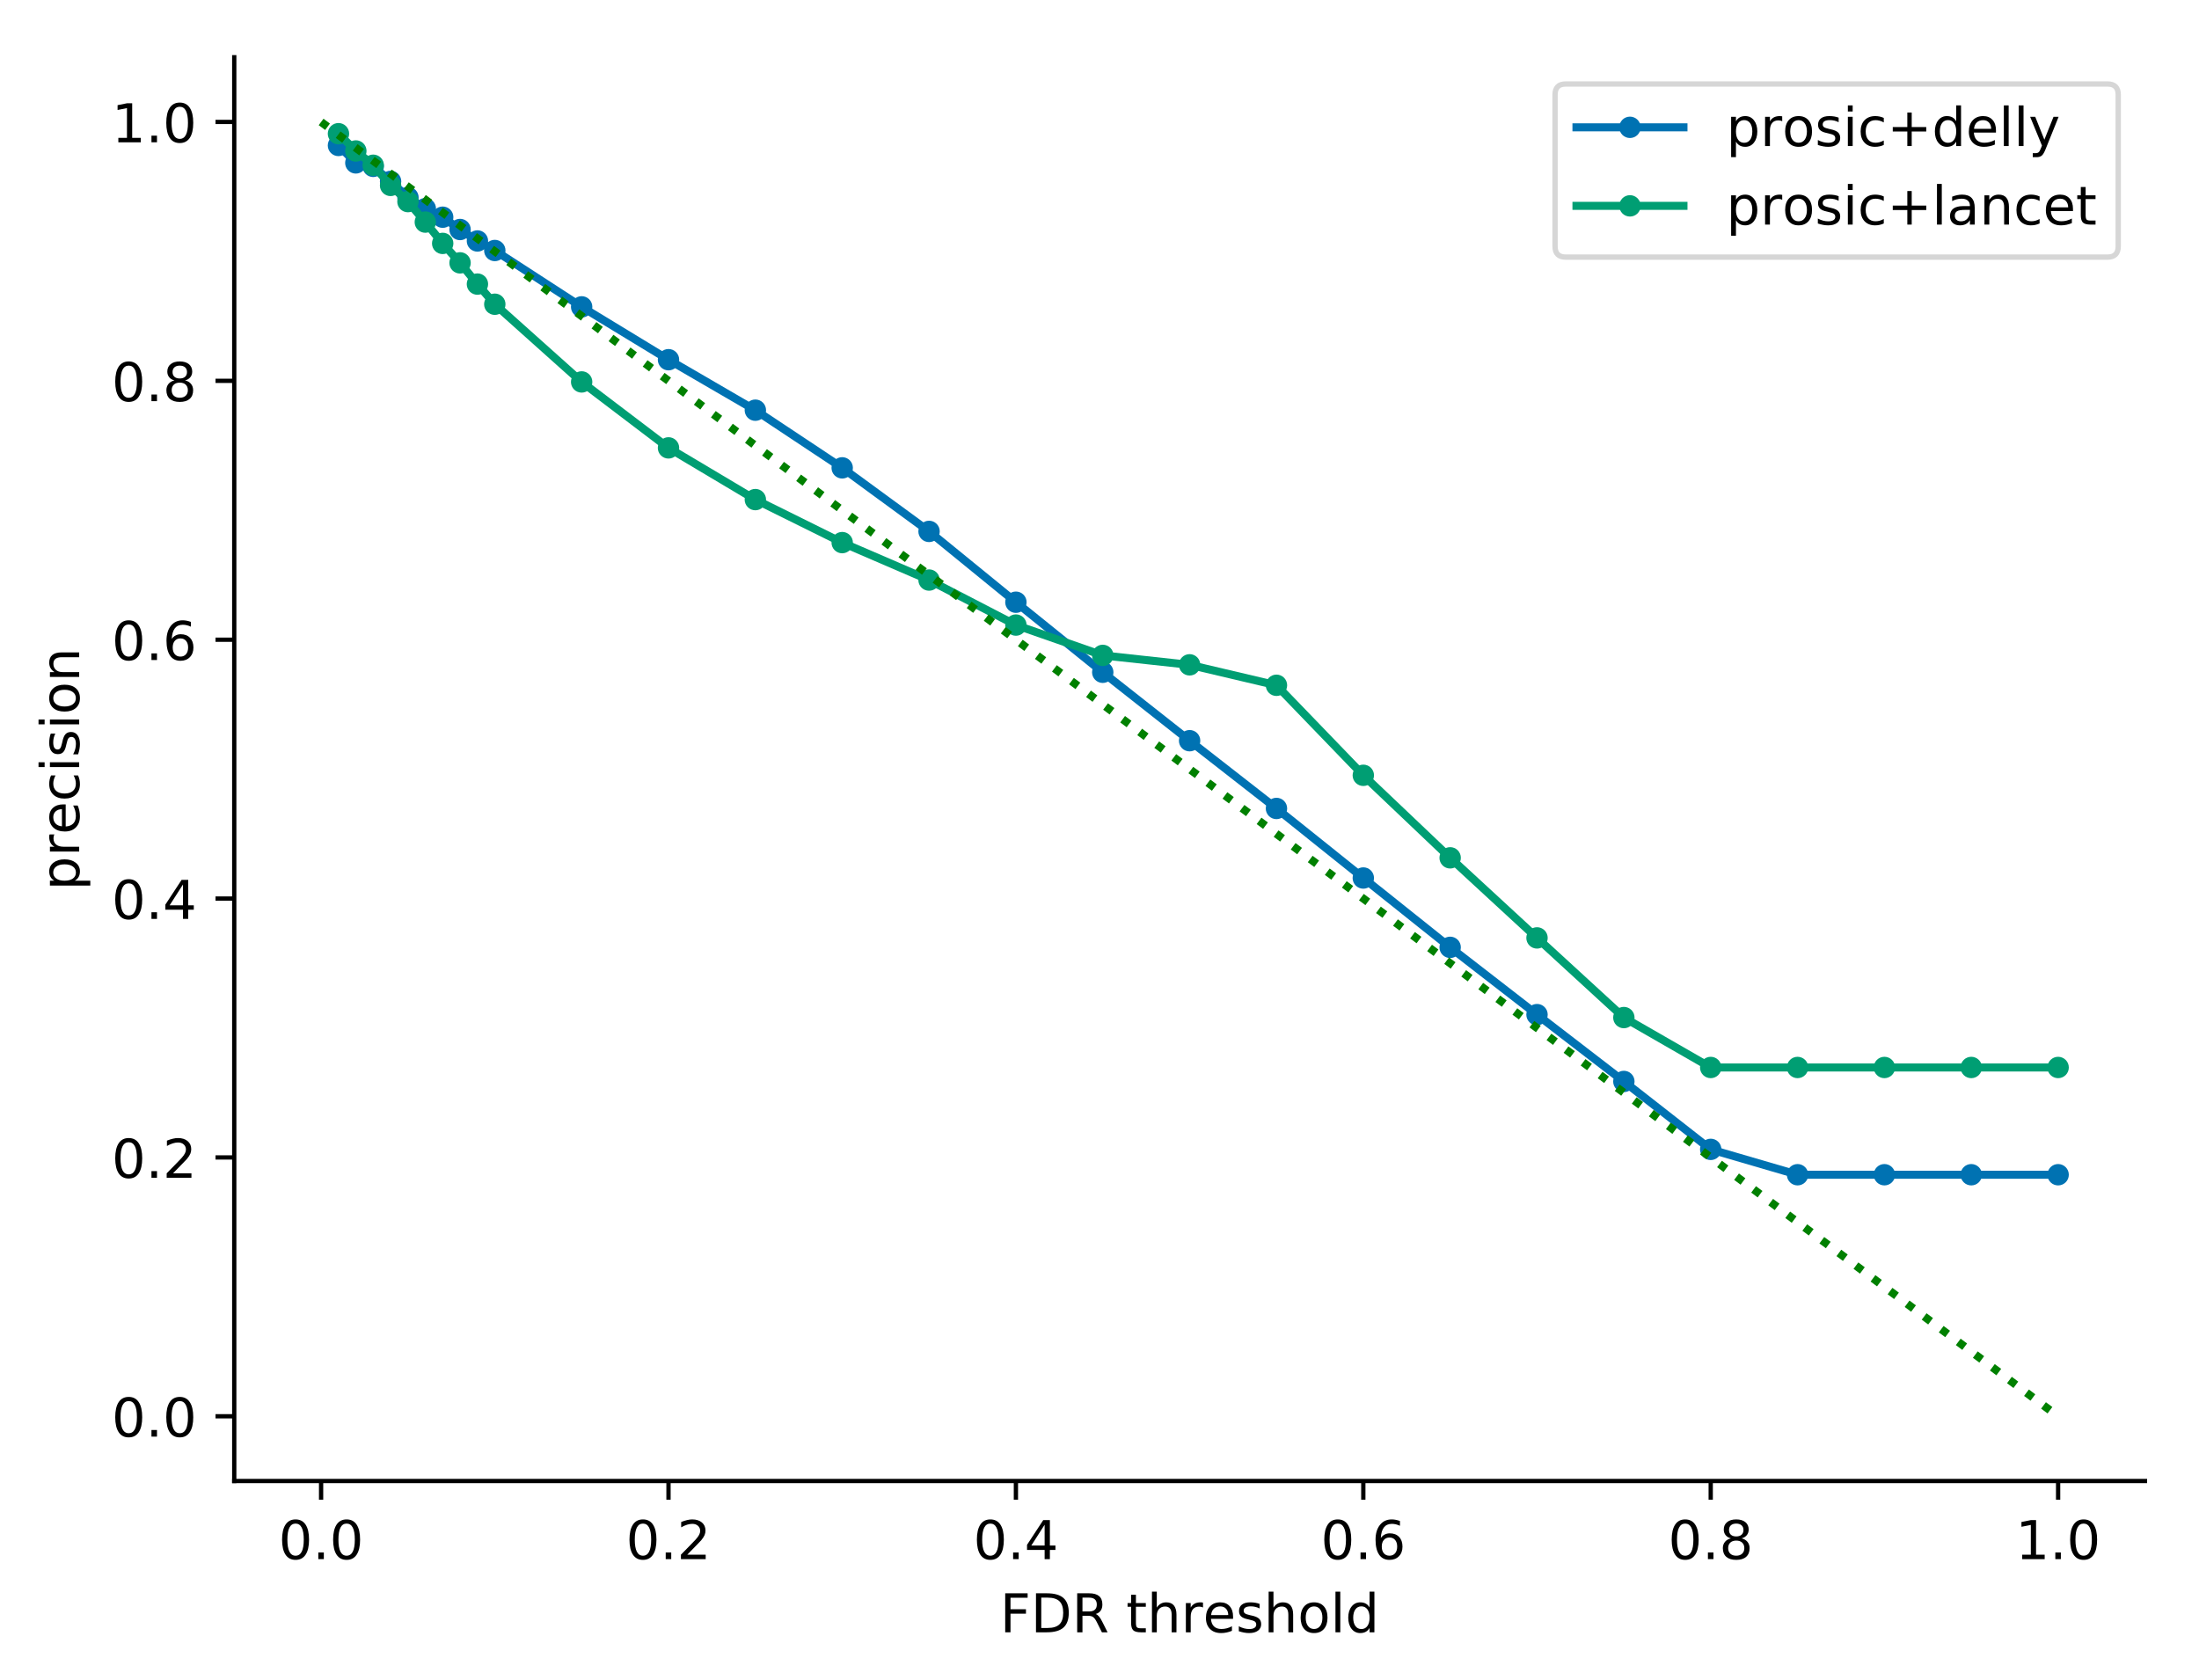
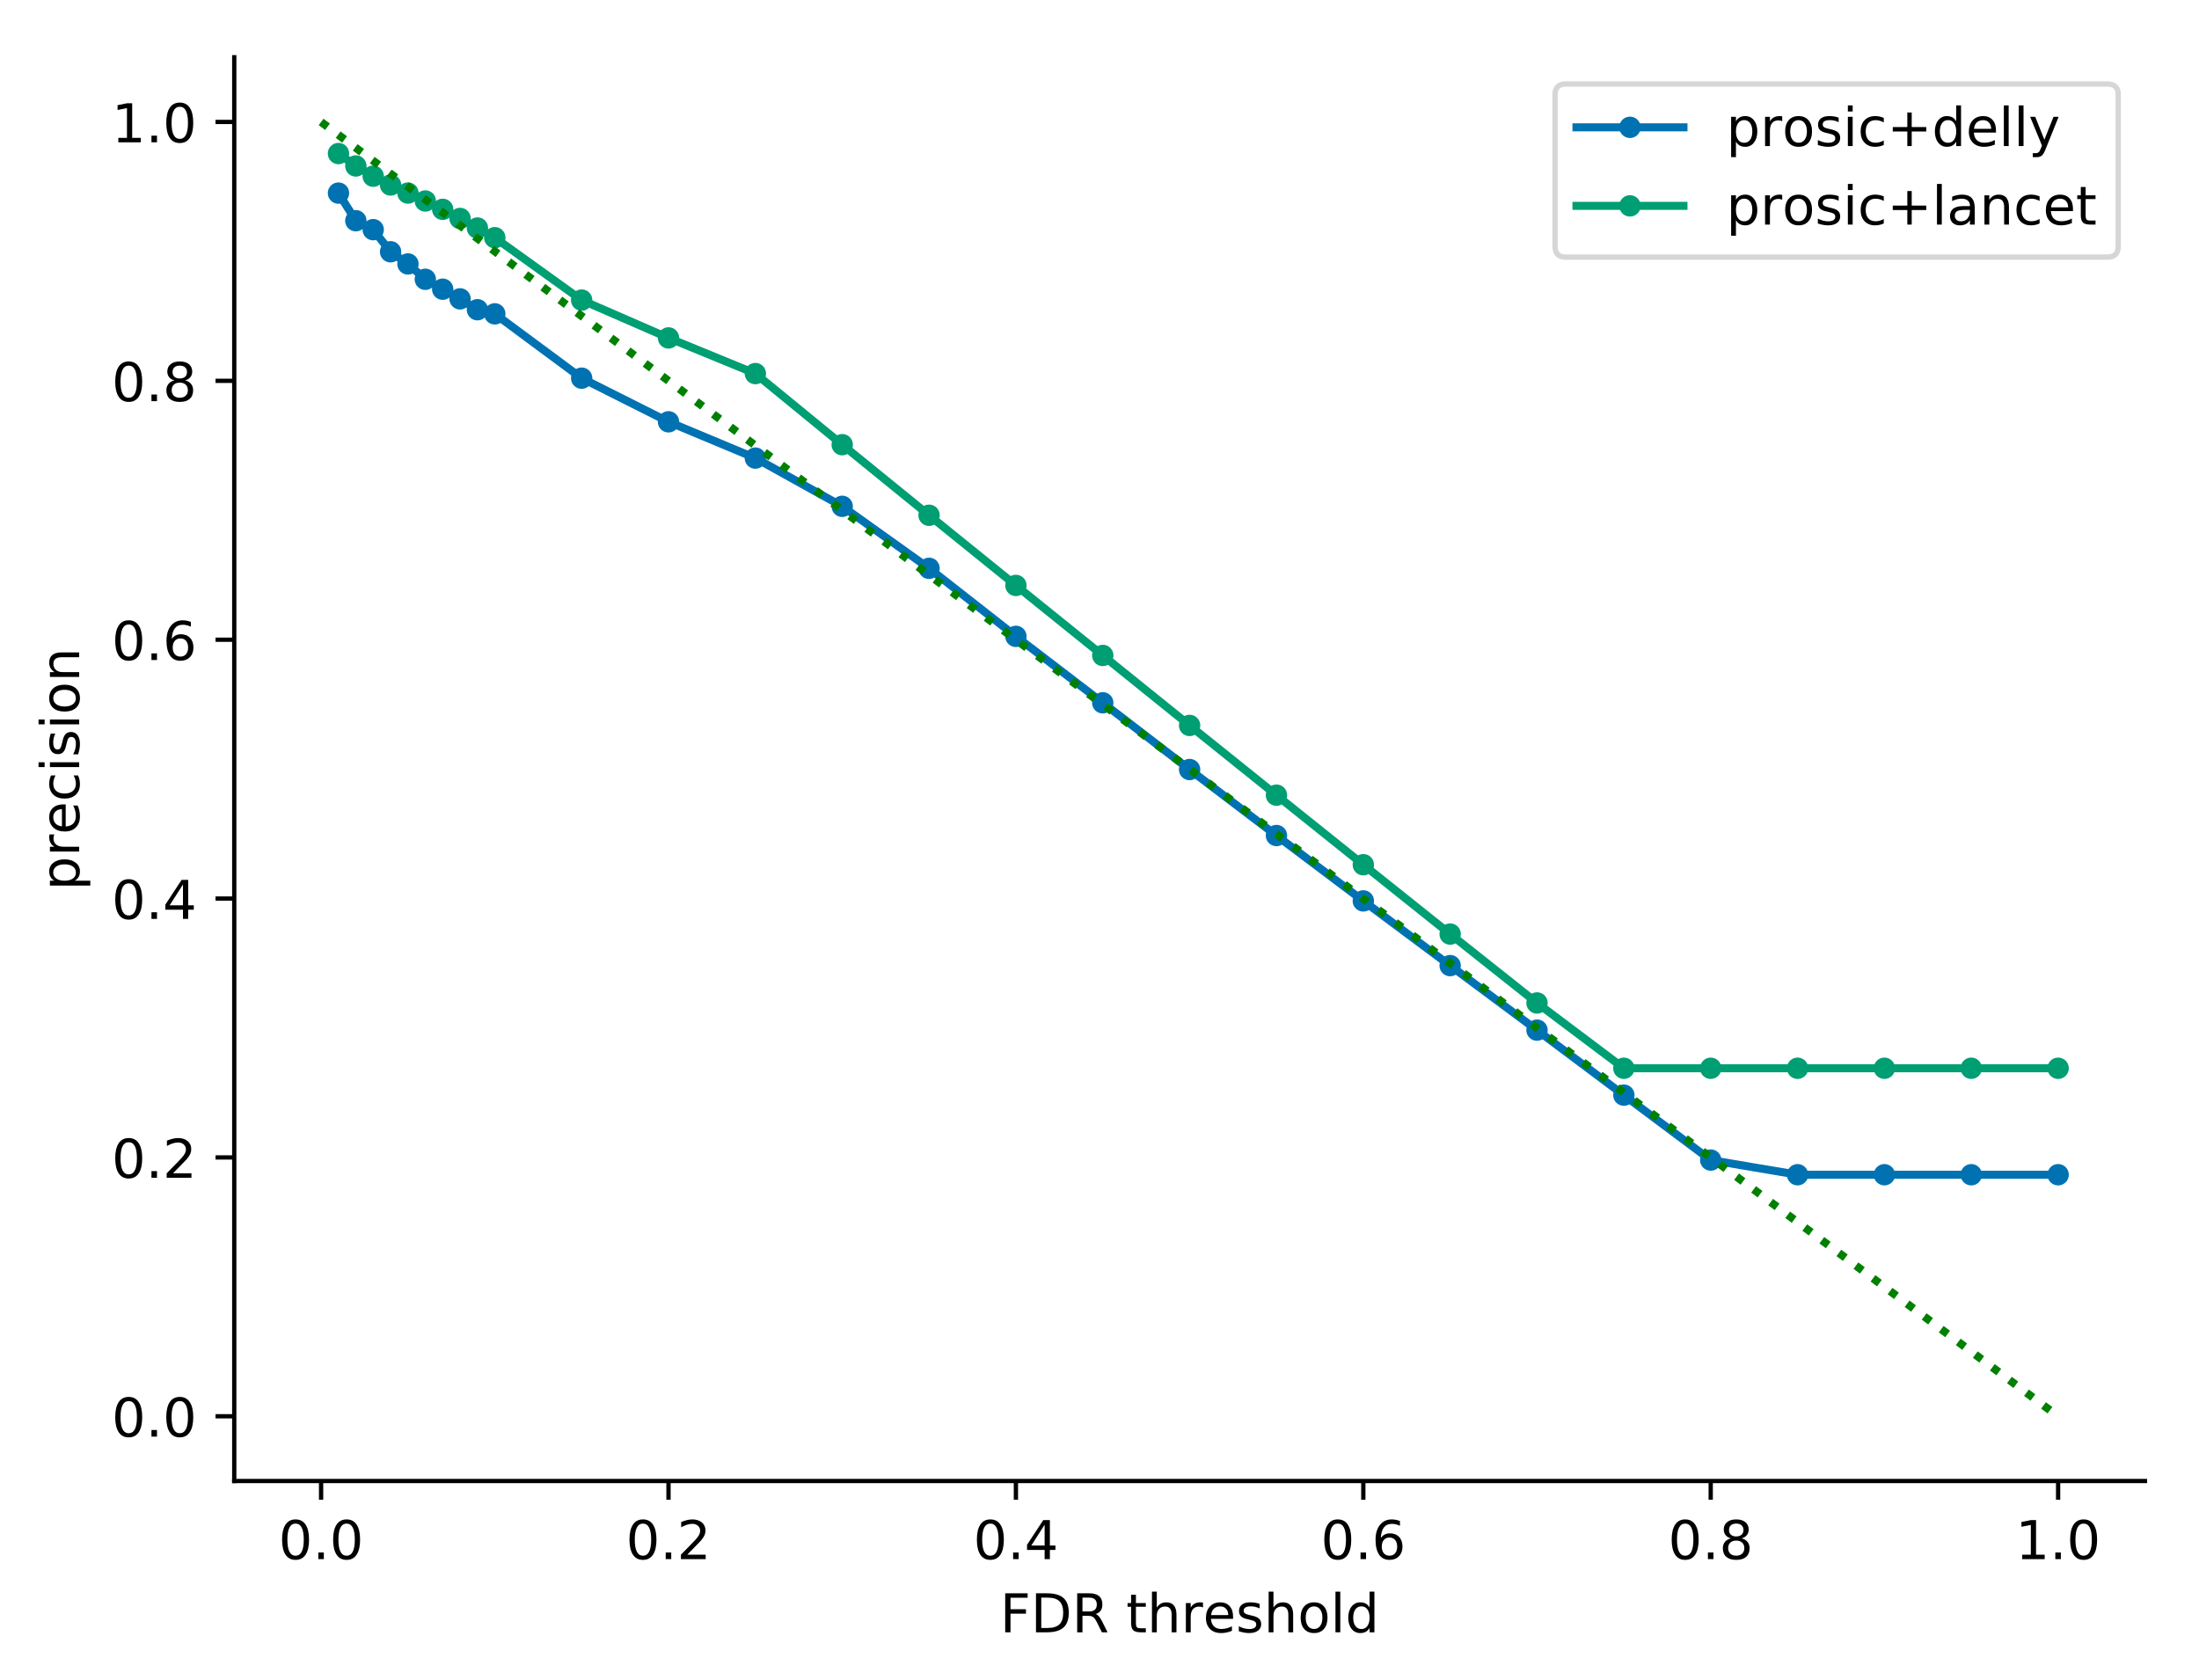
<svg xmlns="http://www.w3.org/2000/svg" xmlns:xlink="http://www.w3.org/1999/xlink" height="314pt" version="1.1" viewBox="0 0 411 314" width="411pt">
  <defs>
    <style type="text/css">
*{stroke-linecap:butt;stroke-linejoin:round;}
  </style>
  </defs>
  <g id="figure_1">
    <g id="patch_1">
      <path d="M 0 314.368  L 411.601 314.368  L 411.601 0  L 0 0  z " style="fill:#ffffff;" />
    </g>
    <g id="axes_1">
      <g id="patch_2">
        <path d="M 43.781 276.812  L 400.901 276.812  L 400.901 10.7  L 43.781 10.7  z " style="fill:#ffffff;" />
      </g>
      <g id="matplotlib.axis_1">
        <g id="xtick_1">
          <g id="line2d_1">
            <defs>
-               <path d="M 0 0  L 0 3.5  " id="mfc6775527a" style="stroke:#000000;stroke-width:0.8;" />
-             </defs>
-             <g>
-               <use style="stroke:#000000;stroke-width:0.8;" x="60.014" xlink:href="#mfc6775527a" y="276.812" />
+               <path d="M 0 0  L 0 3.5  " id="m15ee661f2f" style="stroke:#000000;stroke-width:0.8;" />
+             </defs>
+             <g>
+               <use style="stroke:#000000;stroke-width:0.8;" x="60.014" xlink:href="#m15ee661f2f" y="276.812" />
            </g>
          </g>
          <g id="text_1">
            <defs>
              <path d="M 31.781 66.406  Q 24.172 66.406 20.328 58.906  Q 16.5 51.422 16.5 36.375  Q 16.5 21.391 20.328 13.891  Q 24.172 6.391 31.781 6.391  Q 39.453 6.391 43.281 13.891  Q 47.125 21.391 47.125 36.375  Q 47.125 51.422 43.281 58.906  Q 39.453 66.406 31.781 66.406  z M 31.781 74.219  Q 44.047 74.219 50.516 64.516  Q 56.984 54.828 56.984 36.375  Q 56.984 17.969 50.516 8.266  Q 44.047 -1.422 31.781 -1.422  Q 19.531 -1.422 13.062 8.266  Q 6.594 17.969 6.594 36.375  Q 6.594 54.828 13.062 64.516  Q 19.531 74.219 31.781 74.219  z " id="DejaVuSans-30" />
              <path d="M 10.688 12.406  L 21 12.406  L 21 0  L 10.688 0  z " id="DejaVuSans-2e" />
            </defs>
            <g transform="translate(52.06242 291.4104)scale(0.1 -0.1)">
              <use xlink:href="#DejaVuSans-30" />
              <use x="63.623" xlink:href="#DejaVuSans-2e" />
              <use x="95.41" xlink:href="#DejaVuSans-30" />
            </g>
          </g>
        </g>
        <g id="xtick_2">
          <g id="line2d_2">
            <g>
-               <use style="stroke:#000000;stroke-width:0.8;" x="124.945" xlink:href="#mfc6775527a" y="276.812" />
+               <use style="stroke:#000000;stroke-width:0.8;" x="124.945" xlink:href="#m15ee661f2f" y="276.812" />
            </g>
          </g>
          <g id="text_2">
            <defs>
              <path d="M 19.188 8.297  L 53.609 8.297  L 53.609 0  L 7.328 0  L 7.328 8.297  Q 12.938 14.109 22.625 23.891  Q 32.328 33.688 34.812 36.531  Q 39.547 41.844 41.422 45.531  Q 43.312 49.219 43.312 52.781  Q 43.312 58.594 39.234 62.25  Q 35.156 65.922 28.609 65.922  Q 23.969 65.922 18.812 64.312  Q 13.672 62.703 7.812 59.422  L 7.812 69.391  Q 13.766 71.781 18.938 73  Q 24.125 74.219 28.422 74.219  Q 39.75 74.219 46.484 68.547  Q 53.219 62.891 53.219 53.422  Q 53.219 48.922 51.531 44.891  Q 49.859 40.875 45.406 35.406  Q 44.188 33.984 37.641 27.219  Q 31.109 20.453 19.188 8.297  z " id="DejaVuSans-32" />
            </defs>
            <g transform="translate(116.9933 291.4104)scale(0.1 -0.1)">
              <use xlink:href="#DejaVuSans-30" />
              <use x="63.623" xlink:href="#DejaVuSans-2e" />
              <use x="95.41" xlink:href="#DejaVuSans-32" />
            </g>
          </g>
        </g>
        <g id="xtick_3">
          <g id="line2d_3">
            <g>
-               <use style="stroke:#000000;stroke-width:0.8;" x="189.876" xlink:href="#mfc6775527a" y="276.812" />
+               <use style="stroke:#000000;stroke-width:0.8;" x="189.876" xlink:href="#m15ee661f2f" y="276.812" />
            </g>
          </g>
          <g id="text_3">
            <defs>
              <path d="M 37.797 64.312  L 12.891 25.391  L 37.797 25.391  z M 35.203 72.906  L 47.609 72.906  L 47.609 25.391  L 58.016 25.391  L 58.016 17.188  L 47.609 17.188  L 47.609 0  L 37.797 0  L 37.797 17.188  L 4.891 17.188  L 4.891 26.703  z " id="DejaVuSans-34" />
            </defs>
            <g transform="translate(181.9242 291.4104)scale(0.1 -0.1)">
              <use xlink:href="#DejaVuSans-30" />
              <use x="63.623" xlink:href="#DejaVuSans-2e" />
              <use x="95.41" xlink:href="#DejaVuSans-34" />
            </g>
          </g>
        </g>
        <g id="xtick_4">
          <g id="line2d_4">
            <g>
-               <use style="stroke:#000000;stroke-width:0.8;" x="254.807" xlink:href="#mfc6775527a" y="276.812" />
+               <use style="stroke:#000000;stroke-width:0.8;" x="254.807" xlink:href="#m15ee661f2f" y="276.812" />
            </g>
          </g>
          <g id="text_4">
            <defs>
              <path d="M 33.016 40.375  Q 26.375 40.375 22.484 35.828  Q 18.609 31.297 18.609 23.391  Q 18.609 15.531 22.484 10.953  Q 26.375 6.391 33.016 6.391  Q 39.656 6.391 43.531 10.953  Q 47.406 15.531 47.406 23.391  Q 47.406 31.297 43.531 35.828  Q 39.656 40.375 33.016 40.375  z M 52.594 71.297  L 52.594 62.312  Q 48.875 64.062 45.094 64.984  Q 41.312 65.922 37.594 65.922  Q 27.828 65.922 22.672 59.328  Q 17.531 52.734 16.797 39.406  Q 19.672 43.656 24.016 45.922  Q 28.375 48.188 33.594 48.188  Q 44.578 48.188 50.953 41.516  Q 57.328 34.859 57.328 23.391  Q 57.328 12.156 50.688 5.359  Q 44.047 -1.422 33.016 -1.422  Q 20.359 -1.422 13.672 8.266  Q 6.984 17.969 6.984 36.375  Q 6.984 53.656 15.188 63.938  Q 23.391 74.219 37.203 74.219  Q 40.922 74.219 44.703 73.484  Q 48.484 72.75 52.594 71.297  z " id="DejaVuSans-36" />
            </defs>
            <g transform="translate(246.8551 291.4104)scale(0.1 -0.1)">
              <use xlink:href="#DejaVuSans-30" />
              <use x="63.623" xlink:href="#DejaVuSans-2e" />
              <use x="95.41" xlink:href="#DejaVuSans-36" />
            </g>
          </g>
        </g>
        <g id="xtick_5">
          <g id="line2d_5">
            <g>
-               <use style="stroke:#000000;stroke-width:0.8;" x="319.738" xlink:href="#mfc6775527a" y="276.812" />
+               <use style="stroke:#000000;stroke-width:0.8;" x="319.738" xlink:href="#m15ee661f2f" y="276.812" />
            </g>
          </g>
          <g id="text_5">
            <defs>
              <path d="M 31.781 34.625  Q 24.75 34.625 20.719 30.859  Q 16.703 27.094 16.703 20.516  Q 16.703 13.922 20.719 10.156  Q 24.75 6.391 31.781 6.391  Q 38.812 6.391 42.859 10.172  Q 46.922 13.969 46.922 20.516  Q 46.922 27.094 42.891 30.859  Q 38.875 34.625 31.781 34.625  z M 21.922 38.812  Q 15.578 40.375 12.031 44.719  Q 8.5 49.078 8.5 55.328  Q 8.5 64.062 14.719 69.141  Q 20.953 74.219 31.781 74.219  Q 42.672 74.219 48.875 69.141  Q 55.078 64.062 55.078 55.328  Q 55.078 49.078 51.531 44.719  Q 48 40.375 41.703 38.812  Q 48.828 37.156 52.797 32.312  Q 56.781 27.484 56.781 20.516  Q 56.781 9.906 50.312 4.234  Q 43.844 -1.422 31.781 -1.422  Q 19.734 -1.422 13.25 4.234  Q 6.781 9.906 6.781 20.516  Q 6.781 27.484 10.781 32.312  Q 14.797 37.156 21.922 38.812  z M 18.312 54.391  Q 18.312 48.734 21.844 45.562  Q 25.391 42.391 31.781 42.391  Q 38.141 42.391 41.719 45.562  Q 45.312 48.734 45.312 54.391  Q 45.312 60.062 41.719 63.234  Q 38.141 66.406 31.781 66.406  Q 25.391 66.406 21.844 63.234  Q 18.312 60.062 18.312 54.391  z " id="DejaVuSans-38" />
            </defs>
            <g transform="translate(311.7861 291.4104)scale(0.1 -0.1)">
              <use xlink:href="#DejaVuSans-30" />
              <use x="63.623" xlink:href="#DejaVuSans-2e" />
              <use x="95.41" xlink:href="#DejaVuSans-38" />
            </g>
          </g>
        </g>
        <g id="xtick_6">
          <g id="line2d_6">
            <g>
-               <use style="stroke:#000000;stroke-width:0.8;" x="384.669" xlink:href="#mfc6775527a" y="276.812" />
+               <use style="stroke:#000000;stroke-width:0.8;" x="384.669" xlink:href="#m15ee661f2f" y="276.812" />
            </g>
          </g>
          <g id="text_6">
            <defs>
              <path d="M 12.406 8.297  L 28.516 8.297  L 28.516 63.922  L 10.984 60.406  L 10.984 69.391  L 28.422 72.906  L 38.281 72.906  L 38.281 8.297  L 54.391 8.297  L 54.391 0  L 12.406 0  z " id="DejaVuSans-31" />
            </defs>
            <g transform="translate(376.717 291.4104)scale(0.1 -0.1)">
              <use xlink:href="#DejaVuSans-31" />
              <use x="63.623" xlink:href="#DejaVuSans-2e" />
              <use x="95.41" xlink:href="#DejaVuSans-30" />
            </g>
          </g>
        </g>
        <g id="text_7">
          <defs>
            <path d="M 9.812 72.906  L 51.703 72.906  L 51.703 64.594  L 19.672 64.594  L 19.672 43.109  L 48.578 43.109  L 48.578 34.812  L 19.672 34.812  L 19.672 0  L 9.812 0  z " id="DejaVuSans-46" />
            <path d="M 19.672 64.797  L 19.672 8.109  L 31.594 8.109  Q 46.688 8.109 53.688 14.938  Q 60.688 21.781 60.688 36.531  Q 60.688 51.172 53.688 57.984  Q 46.688 64.797 31.594 64.797  z M 9.812 72.906  L 30.078 72.906  Q 51.266 72.906 61.172 64.094  Q 71.094 55.281 71.094 36.531  Q 71.094 17.672 61.125 8.828  Q 51.172 0 30.078 0  L 9.812 0  z " id="DejaVuSans-44" />
            <path d="M 44.391 34.188  Q 47.562 33.109 50.562 29.594  Q 53.562 26.078 56.594 19.922  L 66.609 0  L 56 0  L 46.688 18.703  Q 43.062 26.031 39.672 28.422  Q 36.281 30.812 30.422 30.812  L 19.672 30.812  L 19.672 0  L 9.812 0  L 9.812 72.906  L 32.078 72.906  Q 44.578 72.906 50.734 67.672  Q 56.891 62.453 56.891 51.906  Q 56.891 45.016 53.688 40.469  Q 50.484 35.938 44.391 34.188  z M 19.672 64.797  L 19.672 38.922  L 32.078 38.922  Q 39.203 38.922 42.844 42.219  Q 46.484 45.516 46.484 51.906  Q 46.484 58.297 42.844 61.547  Q 39.203 64.797 32.078 64.797  z " id="DejaVuSans-52" />
            <path id="DejaVuSans-20" />
            <path d="M 18.312 70.219  L 18.312 54.688  L 36.812 54.688  L 36.812 47.703  L 18.312 47.703  L 18.312 18.016  Q 18.312 11.328 20.141 9.422  Q 21.969 7.516 27.594 7.516  L 36.812 7.516  L 36.812 0  L 27.594 0  Q 17.188 0 13.234 3.875  Q 9.281 7.766 9.281 18.016  L 9.281 47.703  L 2.688 47.703  L 2.688 54.688  L 9.281 54.688  L 9.281 70.219  z " id="DejaVuSans-74" />
            <path d="M 54.891 33.016  L 54.891 0  L 45.906 0  L 45.906 32.719  Q 45.906 40.484 42.875 44.328  Q 39.844 48.188 33.797 48.188  Q 26.516 48.188 22.312 43.547  Q 18.109 38.922 18.109 30.906  L 18.109 0  L 9.078 0  L 9.078 75.984  L 18.109 75.984  L 18.109 46.188  Q 21.344 51.125 25.703 53.562  Q 30.078 56 35.797 56  Q 45.219 56 50.047 50.172  Q 54.891 44.344 54.891 33.016  z " id="DejaVuSans-68" />
            <path d="M 41.109 46.297  Q 39.594 47.172 37.812 47.578  Q 36.031 48 33.891 48  Q 26.266 48 22.188 43.047  Q 18.109 38.094 18.109 28.812  L 18.109 0  L 9.078 0  L 9.078 54.688  L 18.109 54.688  L 18.109 46.188  Q 20.953 51.172 25.484 53.578  Q 30.031 56 36.531 56  Q 37.453 56 38.578 55.875  Q 39.703 55.766 41.062 55.516  z " id="DejaVuSans-72" />
            <path d="M 56.203 29.594  L 56.203 25.203  L 14.891 25.203  Q 15.484 15.922 20.484 11.062  Q 25.484 6.203 34.422 6.203  Q 39.594 6.203 44.453 7.469  Q 49.312 8.734 54.109 11.281  L 54.109 2.781  Q 49.266 0.734 44.188 -0.344  Q 39.109 -1.422 33.891 -1.422  Q 20.797 -1.422 13.156 6.188  Q 5.516 13.812 5.516 26.812  Q 5.516 40.234 12.766 48.109  Q 20.016 56 32.328 56  Q 43.359 56 49.781 48.891  Q 56.203 41.797 56.203 29.594  z M 47.219 32.234  Q 47.125 39.594 43.094 43.984  Q 39.062 48.391 32.422 48.391  Q 24.906 48.391 20.391 44.141  Q 15.875 39.891 15.188 32.172  z " id="DejaVuSans-65" />
            <path d="M 44.281 53.078  L 44.281 44.578  Q 40.484 46.531 36.375 47.5  Q 32.281 48.484 27.875 48.484  Q 21.188 48.484 17.844 46.438  Q 14.5 44.391 14.5 40.281  Q 14.5 37.156 16.891 35.375  Q 19.281 33.594 26.516 31.984  L 29.594 31.297  Q 39.156 29.25 43.188 25.516  Q 47.219 21.781 47.219 15.094  Q 47.219 7.469 41.188 3.016  Q 35.156 -1.422 24.609 -1.422  Q 20.219 -1.422 15.453 -0.562  Q 10.688 0.297 5.422 2  L 5.422 11.281  Q 10.406 8.688 15.234 7.391  Q 20.062 6.109 24.812 6.109  Q 31.156 6.109 34.562 8.281  Q 37.984 10.453 37.984 14.406  Q 37.984 18.062 35.516 20.016  Q 33.062 21.969 24.703 23.781  L 21.578 24.516  Q 13.234 26.266 9.516 29.906  Q 5.812 33.547 5.812 39.891  Q 5.812 47.609 11.281 51.797  Q 16.75 56 26.812 56  Q 31.781 56 36.172 55.266  Q 40.578 54.547 44.281 53.078  z " id="DejaVuSans-73" />
            <path d="M 30.609 48.391  Q 23.391 48.391 19.188 42.75  Q 14.984 37.109 14.984 27.297  Q 14.984 17.484 19.156 11.844  Q 23.344 6.203 30.609 6.203  Q 37.797 6.203 41.984 11.859  Q 46.188 17.531 46.188 27.297  Q 46.188 37.016 41.984 42.703  Q 37.797 48.391 30.609 48.391  z M 30.609 56  Q 42.328 56 49.016 48.375  Q 55.719 40.766 55.719 27.297  Q 55.719 13.875 49.016 6.219  Q 42.328 -1.422 30.609 -1.422  Q 18.844 -1.422 12.172 6.219  Q 5.516 13.875 5.516 27.297  Q 5.516 40.766 12.172 48.375  Q 18.844 56 30.609 56  z " id="DejaVuSans-6f" />
            <path d="M 9.422 75.984  L 18.406 75.984  L 18.406 0  L 9.422 0  z " id="DejaVuSans-6c" />
            <path d="M 45.406 46.391  L 45.406 75.984  L 54.391 75.984  L 54.391 0  L 45.406 0  L 45.406 8.203  Q 42.578 3.328 38.25 0.953  Q 33.938 -1.422 27.875 -1.422  Q 17.969 -1.422 11.734 6.484  Q 5.516 14.406 5.516 27.297  Q 5.516 40.188 11.734 48.094  Q 17.969 56 27.875 56  Q 33.938 56 38.25 53.625  Q 42.578 51.266 45.406 46.391  z M 14.797 27.297  Q 14.797 17.391 18.875 11.75  Q 22.953 6.109 30.078 6.109  Q 37.203 6.109 41.297 11.75  Q 45.406 17.391 45.406 27.297  Q 45.406 37.203 41.297 42.844  Q 37.203 48.484 30.078 48.484  Q 22.953 48.484 18.875 42.844  Q 14.797 37.203 14.797 27.297  z " id="DejaVuSans-64" />
          </defs>
          <g transform="translate(186.8967 305.0886)scale(0.1 -0.1)">
            <use xlink:href="#DejaVuSans-46" />
            <use x="57.52" xlink:href="#DejaVuSans-44" />
            <use x="134.521" xlink:href="#DejaVuSans-52" />
            <use x="204.004" xlink:href="#DejaVuSans-20" />
            <use x="235.791" xlink:href="#DejaVuSans-74" />
            <use x="275" xlink:href="#DejaVuSans-68" />
            <use x="338.379" xlink:href="#DejaVuSans-72" />
            <use x="379.461" xlink:href="#DejaVuSans-65" />
            <use x="440.984" xlink:href="#DejaVuSans-73" />
            <use x="493.084" xlink:href="#DejaVuSans-68" />
            <use x="556.463" xlink:href="#DejaVuSans-6f" />
            <use x="617.645" xlink:href="#DejaVuSans-6c" />
            <use x="645.428" xlink:href="#DejaVuSans-64" />
          </g>
        </g>
      </g>
      <g id="matplotlib.axis_2">
        <g id="ytick_1">
          <g id="line2d_7">
            <defs>
-               <path d="M 0 0  L -3.5 0  " id="mf561565199" style="stroke:#000000;stroke-width:0.8;" />
-             </defs>
-             <g>
-               <use style="stroke:#000000;stroke-width:0.8;" x="43.781" xlink:href="#mf561565199" y="264.716" />
+               <path d="M 0 0  L -3.5 0  " id="m684fd0858f" style="stroke:#000000;stroke-width:0.8;" />
+             </defs>
+             <g>
+               <use style="stroke:#000000;stroke-width:0.8;" x="43.781" xlink:href="#m684fd0858f" y="264.716" />
            </g>
          </g>
          <g id="text_8">
            <g transform="translate(20.87813 268.5152)scale(0.1 -0.1)">
              <use xlink:href="#DejaVuSans-30" />
              <use x="63.623" xlink:href="#DejaVuSans-2e" />
              <use x="95.41" xlink:href="#DejaVuSans-30" />
            </g>
          </g>
        </g>
        <g id="ytick_2">
          <g id="line2d_8">
            <g>
-               <use style="stroke:#000000;stroke-width:0.8;" x="43.781" xlink:href="#mf561565199" y="216.332" />
+               <use style="stroke:#000000;stroke-width:0.8;" x="43.781" xlink:href="#m684fd0858f" y="216.332" />
            </g>
          </g>
          <g id="text_9">
            <g transform="translate(20.87813 220.1312)scale(0.1 -0.1)">
              <use xlink:href="#DejaVuSans-30" />
              <use x="63.623" xlink:href="#DejaVuSans-2e" />
              <use x="95.41" xlink:href="#DejaVuSans-32" />
            </g>
          </g>
        </g>
        <g id="ytick_3">
          <g id="line2d_9">
            <g>
-               <use style="stroke:#000000;stroke-width:0.8;" x="43.781" xlink:href="#mf561565199" y="167.948" />
+               <use style="stroke:#000000;stroke-width:0.8;" x="43.781" xlink:href="#m684fd0858f" y="167.948" />
            </g>
          </g>
          <g id="text_10">
            <g transform="translate(20.87813 171.7472)scale(0.1 -0.1)">
              <use xlink:href="#DejaVuSans-30" />
              <use x="63.623" xlink:href="#DejaVuSans-2e" />
              <use x="95.41" xlink:href="#DejaVuSans-34" />
            </g>
          </g>
        </g>
        <g id="ytick_4">
          <g id="line2d_10">
            <g>
-               <use style="stroke:#000000;stroke-width:0.8;" x="43.781" xlink:href="#mf561565199" y="119.564" />
+               <use style="stroke:#000000;stroke-width:0.8;" x="43.781" xlink:href="#m684fd0858f" y="119.564" />
            </g>
          </g>
          <g id="text_11">
            <g transform="translate(20.87813 123.3632)scale(0.1 -0.1)">
              <use xlink:href="#DejaVuSans-30" />
              <use x="63.623" xlink:href="#DejaVuSans-2e" />
              <use x="95.41" xlink:href="#DejaVuSans-36" />
            </g>
          </g>
        </g>
        <g id="ytick_5">
          <g id="line2d_11">
            <g>
-               <use style="stroke:#000000;stroke-width:0.8;" x="43.781" xlink:href="#mf561565199" y="71.18" />
+               <use style="stroke:#000000;stroke-width:0.8;" x="43.781" xlink:href="#m684fd0858f" y="71.18" />
            </g>
          </g>
          <g id="text_12">
            <g transform="translate(20.87813 74.97922)scale(0.1 -0.1)">
              <use xlink:href="#DejaVuSans-30" />
              <use x="63.623" xlink:href="#DejaVuSans-2e" />
              <use x="95.41" xlink:href="#DejaVuSans-38" />
            </g>
          </g>
        </g>
        <g id="ytick_6">
          <g id="line2d_12">
            <g>
-               <use style="stroke:#000000;stroke-width:0.8;" x="43.781" xlink:href="#mf561565199" y="22.796" />
+               <use style="stroke:#000000;stroke-width:0.8;" x="43.781" xlink:href="#m684fd0858f" y="22.796" />
            </g>
          </g>
          <g id="text_13">
            <g transform="translate(20.87813 26.59522)scale(0.1 -0.1)">
              <use xlink:href="#DejaVuSans-31" />
              <use x="63.623" xlink:href="#DejaVuSans-2e" />
              <use x="95.41" xlink:href="#DejaVuSans-30" />
            </g>
          </g>
        </g>
        <g id="text_14">
          <defs>
            <path d="M 18.109 8.203  L 18.109 -20.797  L 9.078 -20.797  L 9.078 54.688  L 18.109 54.688  L 18.109 46.391  Q 20.953 51.266 25.266 53.625  Q 29.594 56 35.594 56  Q 45.562 56 51.781 48.094  Q 58.016 40.188 58.016 27.297  Q 58.016 14.406 51.781 6.484  Q 45.562 -1.422 35.594 -1.422  Q 29.594 -1.422 25.266 0.953  Q 20.953 3.328 18.109 8.203  z M 48.688 27.297  Q 48.688 37.203 44.609 42.844  Q 40.531 48.484 33.406 48.484  Q 26.266 48.484 22.188 42.844  Q 18.109 37.203 18.109 27.297  Q 18.109 17.391 22.188 11.75  Q 26.266 6.109 33.406 6.109  Q 40.531 6.109 44.609 11.75  Q 48.688 17.391 48.688 27.297  z " id="DejaVuSans-70" />
            <path d="M 48.781 52.594  L 48.781 44.188  Q 44.969 46.297 41.141 47.344  Q 37.312 48.391 33.406 48.391  Q 24.656 48.391 19.812 42.844  Q 14.984 37.312 14.984 27.297  Q 14.984 17.281 19.812 11.734  Q 24.656 6.203 33.406 6.203  Q 37.312 6.203 41.141 7.25  Q 44.969 8.297 48.781 10.406  L 48.781 2.094  Q 45.016 0.344 40.984 -0.531  Q 36.969 -1.422 32.422 -1.422  Q 20.062 -1.422 12.781 6.344  Q 5.516 14.109 5.516 27.297  Q 5.516 40.672 12.859 48.328  Q 20.219 56 33.016 56  Q 37.156 56 41.109 55.141  Q 45.062 54.297 48.781 52.594  z " id="DejaVuSans-63" />
            <path d="M 9.422 54.688  L 18.406 54.688  L 18.406 0  L 9.422 0  z M 9.422 75.984  L 18.406 75.984  L 18.406 64.594  L 9.422 64.594  z " id="DejaVuSans-69" />
            <path d="M 54.891 33.016  L 54.891 0  L 45.906 0  L 45.906 32.719  Q 45.906 40.484 42.875 44.328  Q 39.844 48.188 33.797 48.188  Q 26.516 48.188 22.312 43.547  Q 18.109 38.922 18.109 30.906  L 18.109 0  L 9.078 0  L 9.078 54.688  L 18.109 54.688  L 18.109 46.188  Q 21.344 51.125 25.703 53.562  Q 30.078 56 35.797 56  Q 45.219 56 50.047 50.172  Q 54.891 44.344 54.891 33.016  z " id="DejaVuSans-6e" />
          </defs>
          <g transform="translate(14.79844 166.4208)rotate(-90)scale(0.1 -0.1)">
            <use xlink:href="#DejaVuSans-70" />
            <use x="63.477" xlink:href="#DejaVuSans-72" />
            <use x="104.559" xlink:href="#DejaVuSans-65" />
            <use x="166.082" xlink:href="#DejaVuSans-63" />
            <use x="221.062" xlink:href="#DejaVuSans-69" />
            <use x="248.846" xlink:href="#DejaVuSans-73" />
            <use x="300.945" xlink:href="#DejaVuSans-69" />
            <use x="328.729" xlink:href="#DejaVuSans-6f" />
            <use x="389.91" xlink:href="#DejaVuSans-6e" />
          </g>
        </g>
      </g>
      <g id="line2d_13">
-         <path clip-path="url(#p3668ad59ef)" d="M 63.261 27.185  L 66.507 30.446  L 69.754 31.093  L 73 33.905  L 76.247 36.911  L 79.493 38.999  L 82.74 40.595  L 85.986 42.897  L 89.233 45.038  L 92.479 46.821  L 108.712 57.356  L 124.945 67.23  L 141.178 76.667  L 157.41 87.445  L 173.643 99.324  L 189.876 112.559  L 206.109 125.651  L 222.341 138.442  L 238.574 151.106  L 254.807 164.106  L 271.039 177.065  L 287.272 189.641  L 303.505 202.133  L 319.738 214.828  L 335.97 219.565  L 352.203 219.565  L 368.436 219.565  L 384.669 219.565  " style="fill:none;stroke:#0072b2;stroke-linecap:square;stroke-width:1.5;" />
+         <path clip-path="url(#p4a861ce8b0)" d="M 63.261 36.093  L 66.507 41.254  L 69.754 42.925  L 73 47.059  L 76.247 49.331  L 79.493 52.201  L 82.74 54.053  L 85.986 55.857  L 89.233 57.888  L 92.479 58.659  L 108.712 70.682  L 124.945 78.838  L 141.178 85.62  L 157.41 94.636  L 173.643 106.224  L 189.876 118.941  L 206.109 131.358  L 222.341 143.832  L 238.574 156.166  L 254.807 168.384  L 271.039 180.478  L 287.272 192.539  L 303.505 204.688  L 319.738 216.825  L 335.97 219.565  L 352.203 219.565  L 368.436 219.565  L 384.669 219.565  " style="fill:none;stroke:#0072b2;stroke-linecap:square;stroke-width:1.5;" />
        <defs>
-           <path d="M 0 1.5  C 0.398 1.5 0.779 1.342 1.061 1.061  C 1.342 0.779 1.5 0.398 1.5 0  C 1.5 -0.398 1.342 -0.779 1.061 -1.061  C 0.779 -1.342 0.398 -1.5 0 -1.5  C -0.398 -1.5 -0.779 -1.342 -1.061 -1.061  C -1.342 -0.779 -1.5 -0.398 -1.5 0  C -1.5 0.398 -1.342 0.779 -1.061 1.061  C -0.779 1.342 -0.398 1.5 0 1.5  z " id="mccd0eab817" style="stroke:#0072b2;" />
+           <path d="M 0 1.5  C 0.398 1.5 0.779 1.342 1.061 1.061  C 1.342 0.779 1.5 0.398 1.5 0  C 1.5 -0.398 1.342 -0.779 1.061 -1.061  C 0.779 -1.342 0.398 -1.5 0 -1.5  C -0.398 -1.5 -0.779 -1.342 -1.061 -1.061  C -1.342 -0.779 -1.5 -0.398 -1.5 0  C -1.5 0.398 -1.342 0.779 -1.061 1.061  C -0.779 1.342 -0.398 1.5 0 1.5  z " id="mee32b745f8" style="stroke:#0072b2;" />
        </defs>
-         <g clip-path="url(#p3668ad59ef)">
-           <use style="fill:#0072b2;stroke:#0072b2;" x="63.261" xlink:href="#mccd0eab817" y="27.185" />
-           <use style="fill:#0072b2;stroke:#0072b2;" x="66.507" xlink:href="#mccd0eab817" y="30.446" />
-           <use style="fill:#0072b2;stroke:#0072b2;" x="69.754" xlink:href="#mccd0eab817" y="31.093" />
-           <use style="fill:#0072b2;stroke:#0072b2;" x="73" xlink:href="#mccd0eab817" y="33.905" />
-           <use style="fill:#0072b2;stroke:#0072b2;" x="76.247" xlink:href="#mccd0eab817" y="36.911" />
-           <use style="fill:#0072b2;stroke:#0072b2;" x="79.493" xlink:href="#mccd0eab817" y="38.999" />
-           <use style="fill:#0072b2;stroke:#0072b2;" x="82.74" xlink:href="#mccd0eab817" y="40.595" />
-           <use style="fill:#0072b2;stroke:#0072b2;" x="85.986" xlink:href="#mccd0eab817" y="42.897" />
-           <use style="fill:#0072b2;stroke:#0072b2;" x="89.233" xlink:href="#mccd0eab817" y="45.038" />
-           <use style="fill:#0072b2;stroke:#0072b2;" x="92.479" xlink:href="#mccd0eab817" y="46.821" />
-           <use style="fill:#0072b2;stroke:#0072b2;" x="108.712" xlink:href="#mccd0eab817" y="57.356" />
-           <use style="fill:#0072b2;stroke:#0072b2;" x="124.945" xlink:href="#mccd0eab817" y="67.23" />
-           <use style="fill:#0072b2;stroke:#0072b2;" x="141.178" xlink:href="#mccd0eab817" y="76.667" />
-           <use style="fill:#0072b2;stroke:#0072b2;" x="157.41" xlink:href="#mccd0eab817" y="87.445" />
-           <use style="fill:#0072b2;stroke:#0072b2;" x="173.643" xlink:href="#mccd0eab817" y="99.324" />
-           <use style="fill:#0072b2;stroke:#0072b2;" x="189.876" xlink:href="#mccd0eab817" y="112.559" />
-           <use style="fill:#0072b2;stroke:#0072b2;" x="206.109" xlink:href="#mccd0eab817" y="125.651" />
-           <use style="fill:#0072b2;stroke:#0072b2;" x="222.341" xlink:href="#mccd0eab817" y="138.442" />
-           <use style="fill:#0072b2;stroke:#0072b2;" x="238.574" xlink:href="#mccd0eab817" y="151.106" />
-           <use style="fill:#0072b2;stroke:#0072b2;" x="254.807" xlink:href="#mccd0eab817" y="164.106" />
-           <use style="fill:#0072b2;stroke:#0072b2;" x="271.039" xlink:href="#mccd0eab817" y="177.065" />
-           <use style="fill:#0072b2;stroke:#0072b2;" x="287.272" xlink:href="#mccd0eab817" y="189.641" />
-           <use style="fill:#0072b2;stroke:#0072b2;" x="303.505" xlink:href="#mccd0eab817" y="202.133" />
-           <use style="fill:#0072b2;stroke:#0072b2;" x="319.738" xlink:href="#mccd0eab817" y="214.828" />
-           <use style="fill:#0072b2;stroke:#0072b2;" x="335.97" xlink:href="#mccd0eab817" y="219.565" />
-           <use style="fill:#0072b2;stroke:#0072b2;" x="352.203" xlink:href="#mccd0eab817" y="219.565" />
-           <use style="fill:#0072b2;stroke:#0072b2;" x="368.436" xlink:href="#mccd0eab817" y="219.565" />
-           <use style="fill:#0072b2;stroke:#0072b2;" x="384.669" xlink:href="#mccd0eab817" y="219.565" />
+         <g clip-path="url(#p4a861ce8b0)">
+           <use style="fill:#0072b2;stroke:#0072b2;" x="63.261" xlink:href="#mee32b745f8" y="36.093" />
+           <use style="fill:#0072b2;stroke:#0072b2;" x="66.507" xlink:href="#mee32b745f8" y="41.254" />
+           <use style="fill:#0072b2;stroke:#0072b2;" x="69.754" xlink:href="#mee32b745f8" y="42.925" />
+           <use style="fill:#0072b2;stroke:#0072b2;" x="73" xlink:href="#mee32b745f8" y="47.059" />
+           <use style="fill:#0072b2;stroke:#0072b2;" x="76.247" xlink:href="#mee32b745f8" y="49.331" />
+           <use style="fill:#0072b2;stroke:#0072b2;" x="79.493" xlink:href="#mee32b745f8" y="52.201" />
+           <use style="fill:#0072b2;stroke:#0072b2;" x="82.74" xlink:href="#mee32b745f8" y="54.053" />
+           <use style="fill:#0072b2;stroke:#0072b2;" x="85.986" xlink:href="#mee32b745f8" y="55.857" />
+           <use style="fill:#0072b2;stroke:#0072b2;" x="89.233" xlink:href="#mee32b745f8" y="57.888" />
+           <use style="fill:#0072b2;stroke:#0072b2;" x="92.479" xlink:href="#mee32b745f8" y="58.659" />
+           <use style="fill:#0072b2;stroke:#0072b2;" x="108.712" xlink:href="#mee32b745f8" y="70.682" />
+           <use style="fill:#0072b2;stroke:#0072b2;" x="124.945" xlink:href="#mee32b745f8" y="78.838" />
+           <use style="fill:#0072b2;stroke:#0072b2;" x="141.178" xlink:href="#mee32b745f8" y="85.62" />
+           <use style="fill:#0072b2;stroke:#0072b2;" x="157.41" xlink:href="#mee32b745f8" y="94.636" />
+           <use style="fill:#0072b2;stroke:#0072b2;" x="173.643" xlink:href="#mee32b745f8" y="106.224" />
+           <use style="fill:#0072b2;stroke:#0072b2;" x="189.876" xlink:href="#mee32b745f8" y="118.941" />
+           <use style="fill:#0072b2;stroke:#0072b2;" x="206.109" xlink:href="#mee32b745f8" y="131.358" />
+           <use style="fill:#0072b2;stroke:#0072b2;" x="222.341" xlink:href="#mee32b745f8" y="143.832" />
+           <use style="fill:#0072b2;stroke:#0072b2;" x="238.574" xlink:href="#mee32b745f8" y="156.166" />
+           <use style="fill:#0072b2;stroke:#0072b2;" x="254.807" xlink:href="#mee32b745f8" y="168.384" />
+           <use style="fill:#0072b2;stroke:#0072b2;" x="271.039" xlink:href="#mee32b745f8" y="180.478" />
+           <use style="fill:#0072b2;stroke:#0072b2;" x="287.272" xlink:href="#mee32b745f8" y="192.539" />
+           <use style="fill:#0072b2;stroke:#0072b2;" x="303.505" xlink:href="#mee32b745f8" y="204.688" />
+           <use style="fill:#0072b2;stroke:#0072b2;" x="319.738" xlink:href="#mee32b745f8" y="216.825" />
+           <use style="fill:#0072b2;stroke:#0072b2;" x="335.97" xlink:href="#mee32b745f8" y="219.565" />
+           <use style="fill:#0072b2;stroke:#0072b2;" x="352.203" xlink:href="#mee32b745f8" y="219.565" />
+           <use style="fill:#0072b2;stroke:#0072b2;" x="368.436" xlink:href="#mee32b745f8" y="219.565" />
+           <use style="fill:#0072b2;stroke:#0072b2;" x="384.669" xlink:href="#mee32b745f8" y="219.565" />
        </g>
      </g>
      <g id="line2d_14">
-         <path clip-path="url(#p3668ad59ef)" d="M 63.261 24.992  L 66.507 28.216  L 69.754 30.885  L 73 34.654  L 76.247 37.681  L 79.493 41.511  L 82.74 45.495  L 85.986 49.131  L 89.233 53.098  L 92.479 56.863  L 108.712 71.386  L 124.945 83.713  L 141.178 93.378  L 157.41 101.417  L 173.643 108.416  L 189.876 116.83  L 206.109 122.498  L 222.341 124.262  L 238.574 128.085  L 254.807 144.911  L 271.039 160.334  L 287.272 175.301  L 303.505 190.19  L 319.738 199.52  L 335.97 199.52  L 352.203 199.52  L 368.436 199.52  L 384.669 199.52  " style="fill:none;stroke:#009e73;stroke-linecap:square;stroke-width:1.5;" />
+         <path clip-path="url(#p4a861ce8b0)" d="M 63.261 28.699  L 66.507 31.018  L 69.754 32.931  L 73 34.579  L 76.247 36.086  L 79.493 37.565  L 82.74 39.129  L 85.986 40.832  L 89.233 42.624  L 92.479 44.425  L 108.712 56.09  L 124.945 63.161  L 141.178 69.825  L 157.41 83.113  L 173.643 96.306  L 189.876 109.423  L 206.109 122.507  L 222.341 135.59  L 238.574 148.624  L 254.807 161.624  L 271.039 174.583  L 287.272 187.461  L 303.505 199.666  L 319.738 199.666  L 335.97 199.666  L 352.203 199.666  L 368.436 199.666  L 384.669 199.666  " style="fill:none;stroke:#009e73;stroke-linecap:square;stroke-width:1.5;" />
        <defs>
-           <path d="M 0 1.5  C 0.398 1.5 0.779 1.342 1.061 1.061  C 1.342 0.779 1.5 0.398 1.5 0  C 1.5 -0.398 1.342 -0.779 1.061 -1.061  C 0.779 -1.342 0.398 -1.5 0 -1.5  C -0.398 -1.5 -0.779 -1.342 -1.061 -1.061  C -1.342 -0.779 -1.5 -0.398 -1.5 0  C -1.5 0.398 -1.342 0.779 -1.061 1.061  C -0.779 1.342 -0.398 1.5 0 1.5  z " id="m0fe9946039" style="stroke:#009e73;" />
+           <path d="M 0 1.5  C 0.398 1.5 0.779 1.342 1.061 1.061  C 1.342 0.779 1.5 0.398 1.5 0  C 1.5 -0.398 1.342 -0.779 1.061 -1.061  C 0.779 -1.342 0.398 -1.5 0 -1.5  C -0.398 -1.5 -0.779 -1.342 -1.061 -1.061  C -1.342 -0.779 -1.5 -0.398 -1.5 0  C -1.5 0.398 -1.342 0.779 -1.061 1.061  C -0.779 1.342 -0.398 1.5 0 1.5  z " id="m6f154f88f1" style="stroke:#009e73;" />
        </defs>
-         <g clip-path="url(#p3668ad59ef)">
-           <use style="fill:#009e73;stroke:#009e73;" x="63.261" xlink:href="#m0fe9946039" y="24.992" />
-           <use style="fill:#009e73;stroke:#009e73;" x="66.507" xlink:href="#m0fe9946039" y="28.216" />
-           <use style="fill:#009e73;stroke:#009e73;" x="69.754" xlink:href="#m0fe9946039" y="30.885" />
-           <use style="fill:#009e73;stroke:#009e73;" x="73" xlink:href="#m0fe9946039" y="34.654" />
-           <use style="fill:#009e73;stroke:#009e73;" x="76.247" xlink:href="#m0fe9946039" y="37.681" />
-           <use style="fill:#009e73;stroke:#009e73;" x="79.493" xlink:href="#m0fe9946039" y="41.511" />
-           <use style="fill:#009e73;stroke:#009e73;" x="82.74" xlink:href="#m0fe9946039" y="45.495" />
-           <use style="fill:#009e73;stroke:#009e73;" x="85.986" xlink:href="#m0fe9946039" y="49.131" />
-           <use style="fill:#009e73;stroke:#009e73;" x="89.233" xlink:href="#m0fe9946039" y="53.098" />
-           <use style="fill:#009e73;stroke:#009e73;" x="92.479" xlink:href="#m0fe9946039" y="56.863" />
-           <use style="fill:#009e73;stroke:#009e73;" x="108.712" xlink:href="#m0fe9946039" y="71.386" />
-           <use style="fill:#009e73;stroke:#009e73;" x="124.945" xlink:href="#m0fe9946039" y="83.713" />
-           <use style="fill:#009e73;stroke:#009e73;" x="141.178" xlink:href="#m0fe9946039" y="93.378" />
-           <use style="fill:#009e73;stroke:#009e73;" x="157.41" xlink:href="#m0fe9946039" y="101.417" />
-           <use style="fill:#009e73;stroke:#009e73;" x="173.643" xlink:href="#m0fe9946039" y="108.416" />
-           <use style="fill:#009e73;stroke:#009e73;" x="189.876" xlink:href="#m0fe9946039" y="116.83" />
-           <use style="fill:#009e73;stroke:#009e73;" x="206.109" xlink:href="#m0fe9946039" y="122.498" />
-           <use style="fill:#009e73;stroke:#009e73;" x="222.341" xlink:href="#m0fe9946039" y="124.262" />
-           <use style="fill:#009e73;stroke:#009e73;" x="238.574" xlink:href="#m0fe9946039" y="128.085" />
-           <use style="fill:#009e73;stroke:#009e73;" x="254.807" xlink:href="#m0fe9946039" y="144.911" />
-           <use style="fill:#009e73;stroke:#009e73;" x="271.039" xlink:href="#m0fe9946039" y="160.334" />
-           <use style="fill:#009e73;stroke:#009e73;" x="287.272" xlink:href="#m0fe9946039" y="175.301" />
-           <use style="fill:#009e73;stroke:#009e73;" x="303.505" xlink:href="#m0fe9946039" y="190.19" />
-           <use style="fill:#009e73;stroke:#009e73;" x="319.738" xlink:href="#m0fe9946039" y="199.52" />
-           <use style="fill:#009e73;stroke:#009e73;" x="335.97" xlink:href="#m0fe9946039" y="199.52" />
-           <use style="fill:#009e73;stroke:#009e73;" x="352.203" xlink:href="#m0fe9946039" y="199.52" />
-           <use style="fill:#009e73;stroke:#009e73;" x="368.436" xlink:href="#m0fe9946039" y="199.52" />
-           <use style="fill:#009e73;stroke:#009e73;" x="384.669" xlink:href="#m0fe9946039" y="199.52" />
+         <g clip-path="url(#p4a861ce8b0)">
+           <use style="fill:#009e73;stroke:#009e73;" x="63.261" xlink:href="#m6f154f88f1" y="28.699" />
+           <use style="fill:#009e73;stroke:#009e73;" x="66.507" xlink:href="#m6f154f88f1" y="31.018" />
+           <use style="fill:#009e73;stroke:#009e73;" x="69.754" xlink:href="#m6f154f88f1" y="32.931" />
+           <use style="fill:#009e73;stroke:#009e73;" x="73" xlink:href="#m6f154f88f1" y="34.579" />
+           <use style="fill:#009e73;stroke:#009e73;" x="76.247" xlink:href="#m6f154f88f1" y="36.086" />
+           <use style="fill:#009e73;stroke:#009e73;" x="79.493" xlink:href="#m6f154f88f1" y="37.565" />
+           <use style="fill:#009e73;stroke:#009e73;" x="82.74" xlink:href="#m6f154f88f1" y="39.129" />
+           <use style="fill:#009e73;stroke:#009e73;" x="85.986" xlink:href="#m6f154f88f1" y="40.832" />
+           <use style="fill:#009e73;stroke:#009e73;" x="89.233" xlink:href="#m6f154f88f1" y="42.624" />
+           <use style="fill:#009e73;stroke:#009e73;" x="92.479" xlink:href="#m6f154f88f1" y="44.425" />
+           <use style="fill:#009e73;stroke:#009e73;" x="108.712" xlink:href="#m6f154f88f1" y="56.09" />
+           <use style="fill:#009e73;stroke:#009e73;" x="124.945" xlink:href="#m6f154f88f1" y="63.161" />
+           <use style="fill:#009e73;stroke:#009e73;" x="141.178" xlink:href="#m6f154f88f1" y="69.825" />
+           <use style="fill:#009e73;stroke:#009e73;" x="157.41" xlink:href="#m6f154f88f1" y="83.113" />
+           <use style="fill:#009e73;stroke:#009e73;" x="173.643" xlink:href="#m6f154f88f1" y="96.306" />
+           <use style="fill:#009e73;stroke:#009e73;" x="189.876" xlink:href="#m6f154f88f1" y="109.423" />
+           <use style="fill:#009e73;stroke:#009e73;" x="206.109" xlink:href="#m6f154f88f1" y="122.507" />
+           <use style="fill:#009e73;stroke:#009e73;" x="222.341" xlink:href="#m6f154f88f1" y="135.59" />
+           <use style="fill:#009e73;stroke:#009e73;" x="238.574" xlink:href="#m6f154f88f1" y="148.624" />
+           <use style="fill:#009e73;stroke:#009e73;" x="254.807" xlink:href="#m6f154f88f1" y="161.624" />
+           <use style="fill:#009e73;stroke:#009e73;" x="271.039" xlink:href="#m6f154f88f1" y="174.583" />
+           <use style="fill:#009e73;stroke:#009e73;" x="287.272" xlink:href="#m6f154f88f1" y="187.461" />
+           <use style="fill:#009e73;stroke:#009e73;" x="303.505" xlink:href="#m6f154f88f1" y="199.666" />
+           <use style="fill:#009e73;stroke:#009e73;" x="319.738" xlink:href="#m6f154f88f1" y="199.666" />
+           <use style="fill:#009e73;stroke:#009e73;" x="335.97" xlink:href="#m6f154f88f1" y="199.666" />
+           <use style="fill:#009e73;stroke:#009e73;" x="352.203" xlink:href="#m6f154f88f1" y="199.666" />
+           <use style="fill:#009e73;stroke:#009e73;" x="368.436" xlink:href="#m6f154f88f1" y="199.666" />
+           <use style="fill:#009e73;stroke:#009e73;" x="384.669" xlink:href="#m6f154f88f1" y="199.666" />
        </g>
      </g>
      <g id="line2d_15">
-         <path clip-path="url(#p3668ad59ef)" d="M 60.014 22.796  L 384.669 264.716  " style="fill:none;stroke:#008000;stroke-dasharray:1.5,2.475;stroke-dashoffset:0;stroke-width:1.5;" />
+         <path clip-path="url(#p4a861ce8b0)" d="M 60.014 22.796  L 384.669 264.716  " style="fill:none;stroke:#008000;stroke-dasharray:1.5,2.475;stroke-dashoffset:0;stroke-width:1.5;" />
      </g>
      <g id="patch_3">
        <path d="M 43.781 276.812  L 43.781 10.7  " style="fill:none;stroke:#000000;stroke-linecap:square;stroke-linejoin:miter;stroke-width:0.8;" />
      </g>
      <g id="patch_4">
        <path d="M 43.781 276.812  L 400.901 276.812  " style="fill:none;stroke:#000000;stroke-linecap:square;stroke-linejoin:miter;stroke-width:0.8;" />
      </g>
      <g id="legend_1">
        <g id="patch_5">
          <path d="M 292.645 48.056  L 393.901 48.056  Q 395.901 48.056 395.901 46.056  L 395.901 17.7  Q 395.901 15.7 393.901 15.7  L 292.645 15.7  Q 290.645 15.7 290.645 17.7  L 290.645 46.056  Q 290.645 48.056 292.645 48.056  z " style="fill:#ffffff;opacity:0.8;stroke:#cccccc;stroke-linejoin:miter;" />
        </g>
        <g id="line2d_16">
          <path d="M 294.645 23.798  L 314.645 23.798  " style="fill:none;stroke:#0072b2;stroke-linecap:square;stroke-width:1.5;" />
        </g>
        <g id="line2d_17">
          <g>
-             <use style="fill:#0072b2;stroke:#0072b2;" x="304.645" xlink:href="#mccd0eab817" y="23.798" />
+             <use style="fill:#0072b2;stroke:#0072b2;" x="304.645" xlink:href="#mee32b745f8" y="23.798" />
          </g>
        </g>
        <g id="text_15">
          <defs>
            <path d="M 46 62.703  L 46 35.5  L 73.188 35.5  L 73.188 27.203  L 46 27.203  L 46 0  L 37.797 0  L 37.797 27.203  L 10.594 27.203  L 10.594 35.5  L 37.797 35.5  L 37.797 62.703  z " id="DejaVuSans-2b" />
            <path d="M 32.172 -5.078  Q 28.375 -14.844 24.75 -17.812  Q 21.141 -20.797 15.094 -20.797  L 7.906 -20.797  L 7.906 -13.281  L 13.188 -13.281  Q 16.891 -13.281 18.938 -11.516  Q 21 -9.766 23.484 -3.219  L 25.094 0.875  L 2.984 54.688  L 12.5 54.688  L 29.594 11.922  L 46.688 54.688  L 56.203 54.688  z " id="DejaVuSans-79" />
          </defs>
          <g transform="translate(322.645 27.29844)scale(0.1 -0.1)">
            <use xlink:href="#DejaVuSans-70" />
            <use x="63.477" xlink:href="#DejaVuSans-72" />
            <use x="104.559" xlink:href="#DejaVuSans-6f" />
            <use x="165.74" xlink:href="#DejaVuSans-73" />
            <use x="217.84" xlink:href="#DejaVuSans-69" />
            <use x="245.623" xlink:href="#DejaVuSans-63" />
            <use x="300.604" xlink:href="#DejaVuSans-2b" />
            <use x="384.393" xlink:href="#DejaVuSans-64" />
            <use x="447.869" xlink:href="#DejaVuSans-65" />
            <use x="509.393" xlink:href="#DejaVuSans-6c" />
            <use x="537.176" xlink:href="#DejaVuSans-6c" />
            <use x="564.959" xlink:href="#DejaVuSans-79" />
          </g>
        </g>
        <g id="line2d_18">
          <path d="M 294.645 38.477  L 314.645 38.477  " style="fill:none;stroke:#009e73;stroke-linecap:square;stroke-width:1.5;" />
        </g>
        <g id="line2d_19">
          <g>
-             <use style="fill:#009e73;stroke:#009e73;" x="304.645" xlink:href="#m0fe9946039" y="38.477" />
+             <use style="fill:#009e73;stroke:#009e73;" x="304.645" xlink:href="#m6f154f88f1" y="38.477" />
          </g>
        </g>
        <g id="text_16">
          <defs>
            <path d="M 34.281 27.484  Q 23.391 27.484 19.188 25  Q 14.984 22.516 14.984 16.5  Q 14.984 11.719 18.141 8.906  Q 21.297 6.109 26.703 6.109  Q 34.188 6.109 38.703 11.406  Q 43.219 16.703 43.219 25.484  L 43.219 27.484  z M 52.203 31.203  L 52.203 0  L 43.219 0  L 43.219 8.297  Q 40.141 3.328 35.547 0.953  Q 30.953 -1.422 24.312 -1.422  Q 15.922 -1.422 10.953 3.297  Q 6 8.016 6 15.922  Q 6 25.141 12.172 29.828  Q 18.359 34.516 30.609 34.516  L 43.219 34.516  L 43.219 35.406  Q 43.219 41.609 39.141 45  Q 35.062 48.391 27.688 48.391  Q 23 48.391 18.547 47.266  Q 14.109 46.141 10.016 43.891  L 10.016 52.203  Q 14.938 54.109 19.578 55.047  Q 24.219 56 28.609 56  Q 40.484 56 46.344 49.844  Q 52.203 43.703 52.203 31.203  z " id="DejaVuSans-61" />
          </defs>
          <g transform="translate(322.645 41.97656)scale(0.1 -0.1)">
            <use xlink:href="#DejaVuSans-70" />
            <use x="63.477" xlink:href="#DejaVuSans-72" />
            <use x="104.559" xlink:href="#DejaVuSans-6f" />
            <use x="165.74" xlink:href="#DejaVuSans-73" />
            <use x="217.84" xlink:href="#DejaVuSans-69" />
            <use x="245.623" xlink:href="#DejaVuSans-63" />
            <use x="300.604" xlink:href="#DejaVuSans-2b" />
            <use x="384.393" xlink:href="#DejaVuSans-6c" />
            <use x="412.176" xlink:href="#DejaVuSans-61" />
            <use x="473.455" xlink:href="#DejaVuSans-6e" />
            <use x="536.834" xlink:href="#DejaVuSans-63" />
            <use x="591.814" xlink:href="#DejaVuSans-65" />
            <use x="653.338" xlink:href="#DejaVuSans-74" />
          </g>
        </g>
      </g>
    </g>
  </g>
  <defs>
-     <clipPath id="p3668ad59ef">
+     <clipPath id="p4a861ce8b0">
      <rect height="266.112" width="357.12" x="43.781" y="10.7" />
    </clipPath>
  </defs>
</svg>
